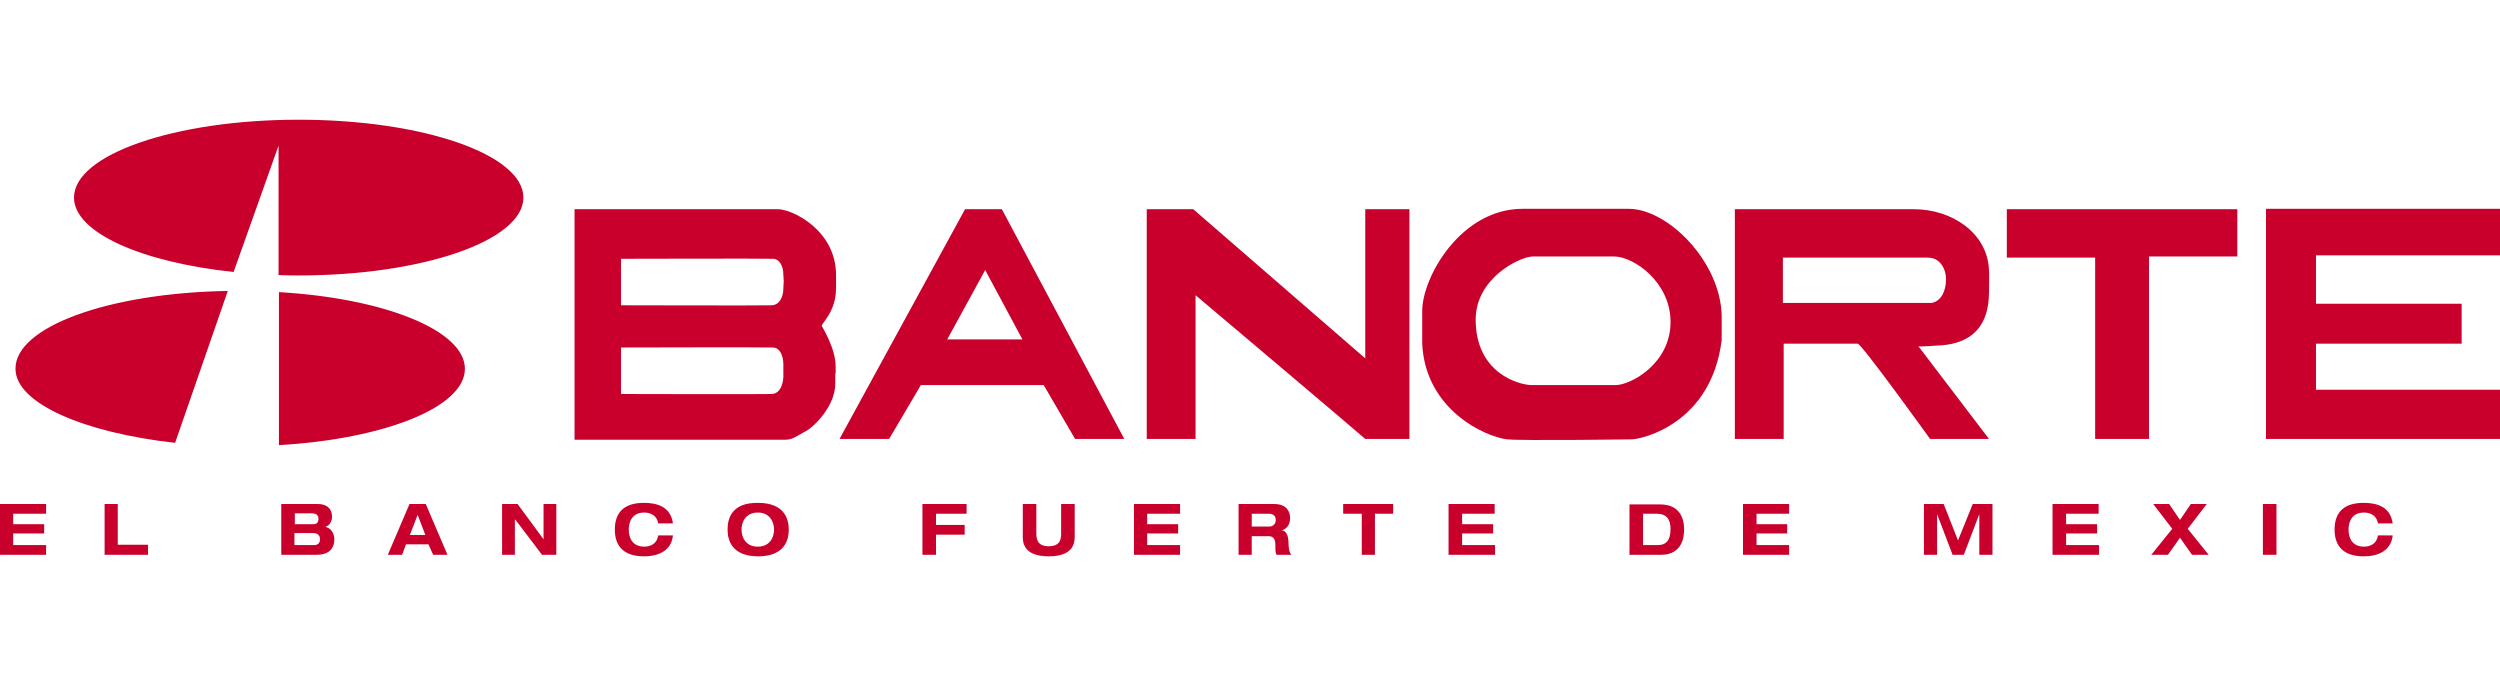
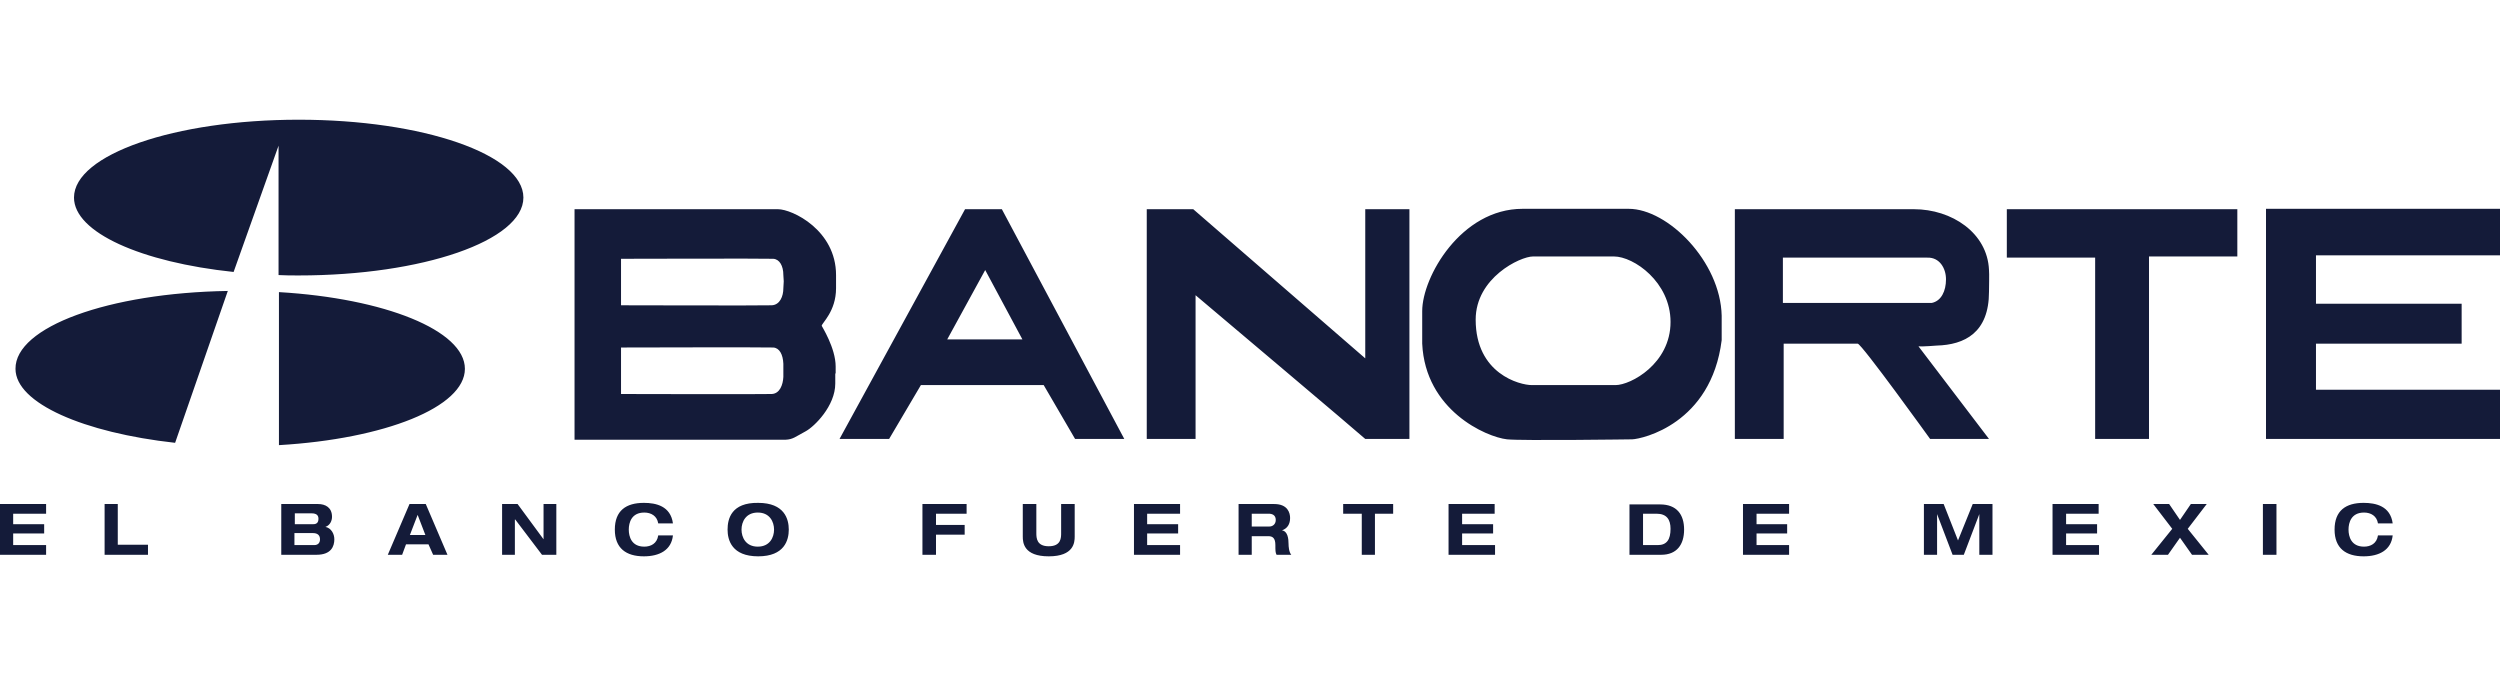
<svg xmlns="http://www.w3.org/2000/svg" version="1" viewBox="0 0 645.3 174.5">
-   <path d="M0 130.1h11.9v2.5H3.4v2.7h8v2.4h-8v3h8.5v2.5H0v-13.1zm27 0h3.4v10.5h7.8v2.6H27v-13.1zm49.1 7.5h4.7c1.2 0 1.8.6 1.8 1.6 0 .8-.4 1.5-1.5 1.5H76v-3.1h.1zm-3.4 5.6h9c3.8 0 4.6-2.2 4.6-4 0-1.4-.8-2.9-2.3-3.2 1.2-.4 1.7-1.6 1.7-2.6 0-2.4-1.7-3.3-3.6-3.3h-9.5v13.1h.1zm3.4-10.7h4.3c1.4 0 1.8.6 1.8 1.4 0 1-.5 1.4-1.3 1.4h-4.8v-2.8zm33.7 5.6h-4l2-5.2 2 5.2zm2 5.1h3.7l-5.6-13.1h-4.2l-5.6 13.1h3.7l1-2.7h5.8l1.2 2.7zm28.5-13.1h3.3v13.1h-3.7l-6.9-9.1h-.1v9.1h-3.3v-13.1h4l6.7 9.1v-9.1zm29.6 5c-.3-1.9-1.8-2.8-3.6-2.8-3.3 0-4 2.6-4 4.4 0 1.8.7 4.4 4 4.4 1.7 0 3.3-.8 3.6-2.9h3.8c-.4 3.8-3.5 5.4-7.5 5.4-4.6 0-7.5-2.1-7.5-6.9 0-4.9 2.9-6.9 7.5-6.9 3.1 0 6.9.8 7.5 5.3h-3.8zm21.5 1.6c0-2 1.1-4.4 4.2-4.4s4.2 2.4 4.2 4.4c0 2-1.1 4.4-4.2 4.4s-4.2-2.4-4.2-4.4zm-3.6 0c0 2.7 1.1 6.9 7.9 6.9 6.8 0 7.9-4.2 7.9-6.9s-1.1-6.9-7.9-6.9c-6.9-.1-7.9 4.1-7.9 6.9zm50.3-6.6h11.4v2.5h-7.9v2.9h7.4v2.5h-7.4v5.2h-3.5v-13.1zm25.9 0h3.5v7.5c0 1.3.1 3.4 3.2 3.4 3.2 0 3.2-2.2 3.2-3.4v-7.5h3.5v8.4c0 1.5-.2 5.1-6.7 5.1s-6.7-3.6-6.7-5.1v-8.4zm28.7 0h11.9v2.5h-8.5v2.7h8v2.4h-8v3h8.5v2.5h-11.9v-13.1zm30.4 2.5h4.4c.8 0 1.8.3 1.8 1.6 0 1.2-.9 1.7-1.6 1.7h-4.6v-3.3zm-3.4 10.6h3.4v-4.8h4.3c1.1 0 1.8.5 1.8 2.3 0 1.4 0 1.9.3 2.5h3.8c-.6-.7-.7-2.2-.7-2.8 0-1.3-.2-3.3-1.7-3.5 1.4-.5 2.1-1.6 2.1-3.2 0-1.3-.6-3.6-4.1-3.6h-9.2v13.1zm31.8-10.6h-4.8v-2.5h12.9v2.5h-4.7v10.6h-3.4v-10.6zm22.4-2.5h11.9v2.5h-8.4v2.7h8v2.4h-8v3h8.5v2.5h-12v-13.1zm50.2 2.5h3.5c2.6 0 3.6 1.5 3.6 3.9 0 2.8-1 4.2-3.3 4.2h-3.8v-8.1zm-3.5 10.6h8.2c4 0 5.9-2.6 5.9-6.5s-1.9-6.5-6.2-6.5h-7.9v13zm29.3-13.1h11.9v2.5h-8.4v2.7h7.9v2.4h-7.9v3h8.4v2.5h-11.9v-13.1zm59.3 0h5.1v13.1h-3.4v-10.5l-4 10.5H504l-4-10.5v10.5h-3.4v-13.1h5.1l3.7 9.4 3.8-9.4zm20.6 0h11.9v2.5h-8.4v2.7h8v2.4h-8v3h8.5v2.5h-12v-13.1zm30.9 6.4l-4.9-6.4h4.1l2.8 4.1 2.8-4.1h4.1l-4.9 6.4 5.4 6.7h-4.3l-3.1-4.4-3.1 4.4h-4.3l5.4-6.7zm23.4-6.4h3.5v13.1h-3.5v-13.1zm29.7 5c-.3-1.9-1.8-2.8-3.6-2.8-3.3 0-4 2.6-4 4.4 0 1.8.7 4.4 4 4.4 1.7 0 3.3-.8 3.6-2.9h3.8c-.4 3.8-3.5 5.4-7.5 5.4-4.6 0-7.5-2.1-7.5-6.9 0-4.9 2.9-6.9 7.5-6.9 3.1 0 6.9.8 7.5 5.3h-3.8zM577.5 54v12.2h-22.8v47.1h-13.9V66.5H518V54h59.5zm67.8-.1v12h-47.5v12.5h37.6v10.3h-37.6v11.9h47.5v12.7h-60.4V53.9h60.4zM308.6 76.2v37.1H296V54h12l44.4 38.5V54h11.4v59.3h-11.4c-.2-.3-43.8-37.1-43.8-37.1zm-92.9 20.2v-1.8c0-4.8-3.6-10.4-3.6-10.5 0-.7 3.7-3.7 3.7-9.7V71c0-11.6-11.3-17-15-17h-52.5v59.5h54.5c1.9-.1 2.4-.7 5.2-2.2 2.2-1.2 7.6-6.5 7.6-12.3v-2.6h.1zm-13.5.9c-.1 2-.9 4.3-3 4.4-2.6.1-37.8 0-38.9 0v-12s37.4-.1 39.3 0c1.6.1 2.5 1.8 2.6 4.2v3.4zm.1-24.7l-.1 1.8c0 2.1-.9 4.3-3 4.4-2.6.1-37.8 0-38.9 0v-12s37.4-.1 39.3 0c1.6.1 2.6 1.8 2.6 4.2l.1 1.6zm61.6 15h-19.4l9.8-17.9 9.6 17.9zM258.6 54h-9.5l-32.4 59.3h12.8l8.2-13.9h31.7l8.1 13.9h12.7L258.6 54zm172.6 29.1c0 10.8-10.3 16.3-14.2 16.3h-21.6c-3.1 0-14.5-2.9-14.5-16.9 0-10.8 11.5-16.3 14.8-16.3h20.9c5.1 0 14.6 6.6 14.6 16.9zm13.2-.2v-1.4c-.3-14-13.9-27.6-24-27.6H393c-15.9 0-25.9 17.6-25.9 26.4v8.4c.8 17.2 16.5 24.1 21.9 24.7 3.8.4 32.3 0 32.3 0 2.6-.1 20.4-4 23.1-25.6v-4.9zm57.9-10.8c0 3-1.2 5.6-3.7 6.1h-38.4V66.5h37.3c3.1-.1 4.8 2.7 4.8 5.6zm11.1-2.4C513 60.1 503.8 54 494 54h-46.2v59.3h12.6V88.7h19.1c1 0 18.7 24.6 18.7 24.6h15.2l-18.2-23.9c1 .1 4.7-.2 4.7-.2 7.2-.2 13.5-3.3 13.5-13.9 0-.6.1-4.9 0-5.6zm-453.1.5C36.5 67.7 19.1 60 19.1 51c0-11.1 26-20.1 58-20.1 32.1 0 58 9 58 20.1 0 11.1-26 20.1-58 20.1-1.7 0-3.5 0-5.2-.1V37.6L60.3 70.2zm-1.5 4.9l-13.6 39.2C21.7 111.7 4 104.1 4 95.2c-.1-10.8 24-19.6 54.8-20.1zm13.2.3c27.3 1.6 48 9.9 48 19.8s-20.7 18.1-48 19.7V75.4z" fillRule="evenodd" clipRule="evenodd" fill="#C9002C" />
+   <path d="M0 130.1h11.9v2.5H3.4v2.7h8v2.4h-8v3h8.5v2.5H0v-13.1zm27 0h3.4v10.5h7.8v2.6H27v-13.1zm49.1 7.5h4.7c1.2 0 1.8.6 1.8 1.6 0 .8-.4 1.5-1.5 1.5H76v-3.1h.1zm-3.4 5.6h9c3.8 0 4.6-2.2 4.6-4 0-1.4-.8-2.9-2.3-3.2 1.2-.4 1.7-1.6 1.7-2.6 0-2.4-1.7-3.3-3.6-3.3h-9.5v13.1h.1zm3.4-10.7h4.3c1.4 0 1.8.6 1.8 1.4 0 1-.5 1.4-1.3 1.4h-4.8v-2.8zm33.7 5.6h-4l2-5.2 2 5.2zm2 5.1h3.7l-5.6-13.1h-4.2l-5.6 13.1h3.7l1-2.7h5.8l1.2 2.7zm28.5-13.1h3.3v13.1h-3.7l-6.9-9.1h-.1v9.1h-3.3v-13.1h4l6.7 9.1v-9.1zm29.6 5c-.3-1.9-1.8-2.8-3.6-2.8-3.3 0-4 2.6-4 4.4 0 1.8.7 4.4 4 4.4 1.7 0 3.3-.8 3.6-2.9h3.8c-.4 3.8-3.5 5.4-7.5 5.4-4.6 0-7.5-2.1-7.5-6.9 0-4.9 2.9-6.9 7.5-6.9 3.1 0 6.9.8 7.5 5.3h-3.8zm21.5 1.6c0-2 1.1-4.4 4.2-4.4s4.2 2.4 4.2 4.4c0 2-1.1 4.4-4.2 4.4s-4.2-2.4-4.2-4.4zm-3.6 0c0 2.7 1.1 6.9 7.9 6.9 6.8 0 7.9-4.2 7.9-6.9s-1.1-6.9-7.9-6.9c-6.9-.1-7.9 4.1-7.9 6.9zm50.3-6.6h11.4v2.5h-7.9v2.9h7.4v2.5h-7.4v5.2h-3.5v-13.1zm25.9 0h3.5v7.5c0 1.3.1 3.4 3.2 3.4 3.2 0 3.2-2.2 3.2-3.4v-7.5h3.5v8.4c0 1.5-.2 5.1-6.7 5.1s-6.7-3.6-6.7-5.1v-8.4zm28.7 0h11.9v2.5h-8.5v2.7h8v2.4h-8v3h8.5v2.5h-11.9v-13.1zm30.4 2.5h4.4c.8 0 1.8.3 1.8 1.6 0 1.2-.9 1.7-1.6 1.7h-4.6v-3.3zm-3.4 10.6h3.4v-4.8h4.3c1.1 0 1.8.5 1.8 2.3 0 1.4 0 1.9.3 2.5h3.8c-.6-.7-.7-2.2-.7-2.8 0-1.3-.2-3.3-1.7-3.5 1.4-.5 2.1-1.6 2.1-3.2 0-1.3-.6-3.6-4.1-3.6h-9.2v13.1zm31.8-10.6h-4.8v-2.5h12.9v2.5h-4.7v10.6h-3.4v-10.6zm22.4-2.5h11.9v2.5h-8.4v2.7h8v2.4h-8v3h8.5v2.5h-12v-13.1zm50.2 2.5h3.5c2.6 0 3.6 1.5 3.6 3.9 0 2.8-1 4.2-3.3 4.2h-3.8v-8.1zm-3.5 10.6h8.2c4 0 5.9-2.6 5.9-6.5s-1.9-6.5-6.2-6.5h-7.9v13zm29.3-13.1h11.9v2.5h-8.4v2.7h7.9v2.4h-7.9v3h8.4v2.5h-11.9v-13.1zm59.3 0h5.1v13.1h-3.4v-10.5l-4 10.5H504l-4-10.5v10.5h-3.4v-13.1h5.1l3.7 9.4 3.8-9.4zm20.6 0h11.9v2.5h-8.4v2.7h8v2.4h-8v3h8.5v2.5h-12v-13.1zm30.9 6.4l-4.9-6.4h4.1l2.8 4.1 2.8-4.1h4.1l-4.9 6.4 5.4 6.7h-4.3l-3.1-4.4-3.1 4.4h-4.3l5.4-6.7zm23.4-6.4h3.5v13.1h-3.5v-13.1zm29.7 5c-.3-1.9-1.8-2.8-3.6-2.8-3.3 0-4 2.6-4 4.4 0 1.8.7 4.4 4 4.4 1.7 0 3.3-.8 3.6-2.9h3.8c-.4 3.8-3.5 5.4-7.5 5.4-4.6 0-7.5-2.1-7.5-6.9 0-4.9 2.9-6.9 7.5-6.9 3.1 0 6.9.8 7.5 5.3h-3.8zM577.5 54v12.2h-22.8v47.1h-13.9V66.5H518V54h59.5zm67.8-.1v12h-47.5v12.5h37.6v10.3h-37.6v11.9h47.5v12.7h-60.4V53.9h60.4zM308.6 76.2v37.1H296V54h12l44.4 38.5V54h11.4v59.3h-11.4c-.2-.3-43.8-37.1-43.8-37.1zm-92.9 20.2v-1.8c0-4.8-3.6-10.4-3.6-10.5 0-.7 3.7-3.7 3.7-9.7V71c0-11.6-11.3-17-15-17h-52.5v59.5h54.5c1.9-.1 2.4-.7 5.2-2.2 2.2-1.2 7.6-6.5 7.6-12.3v-2.6h.1zm-13.5.9c-.1 2-.9 4.3-3 4.4-2.6.1-37.8 0-38.9 0v-12s37.4-.1 39.3 0c1.6.1 2.5 1.8 2.6 4.2v3.4zm.1-24.7l-.1 1.8c0 2.1-.9 4.3-3 4.4-2.6.1-37.8 0-38.9 0v-12s37.4-.1 39.3 0c1.6.1 2.6 1.8 2.6 4.2l.1 1.6zm61.6 15h-19.4l9.8-17.9 9.6 17.9zM258.6 54h-9.5l-32.4 59.3h12.8l8.2-13.9h31.7l8.1 13.9h12.7L258.6 54zm172.6 29.1c0 10.8-10.3 16.3-14.2 16.3h-21.6c-3.1 0-14.5-2.9-14.5-16.9 0-10.8 11.5-16.3 14.8-16.3h20.9c5.1 0 14.6 6.6 14.6 16.9zm13.2-.2v-1.4c-.3-14-13.9-27.6-24-27.6H393c-15.9 0-25.9 17.6-25.9 26.4v8.4c.8 17.2 16.5 24.1 21.9 24.7 3.8.4 32.3 0 32.3 0 2.6-.1 20.4-4 23.1-25.6v-4.9zm57.9-10.8c0 3-1.2 5.6-3.7 6.1h-38.4V66.5h37.3c3.1-.1 4.8 2.7 4.8 5.6zm11.1-2.4C513 60.1 503.8 54 494 54h-46.2v59.3h12.6V88.7h19.1c1 0 18.7 24.6 18.7 24.6h15.2l-18.2-23.9c1 .1 4.7-.2 4.7-.2 7.2-.2 13.5-3.3 13.5-13.9 0-.6.1-4.9 0-5.6zm-453.1.5C36.5 67.7 19.1 60 19.1 51c0-11.1 26-20.1 58-20.1 32.1 0 58 9 58 20.1 0 11.1-26 20.1-58 20.1-1.7 0-3.5 0-5.2-.1V37.6L60.3 70.2zm-1.5 4.9l-13.6 39.2C21.7 111.7 4 104.1 4 95.2c-.1-10.8 24-19.6 54.8-20.1zm13.2.3c27.3 1.6 48 9.9 48 19.8s-20.7 18.1-48 19.7V75.4z" fillRule="evenodd" clipRule="evenodd" fill="#141B39" />
</svg>
